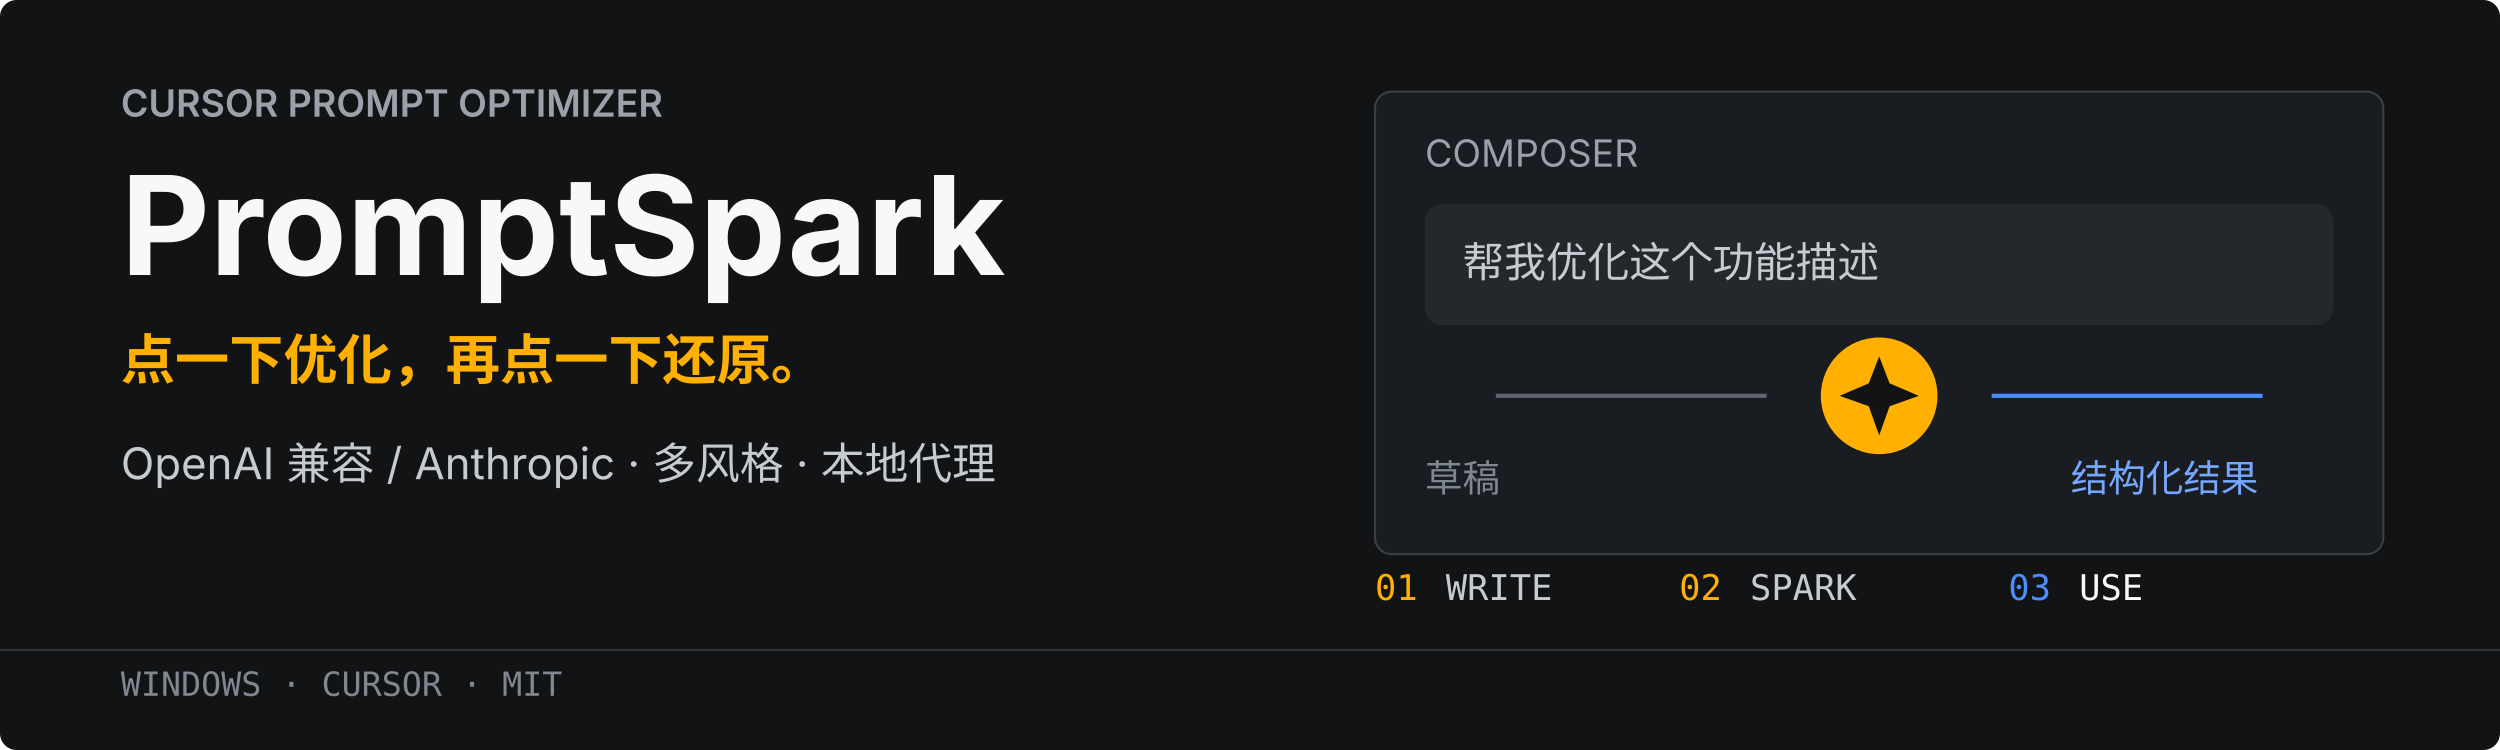
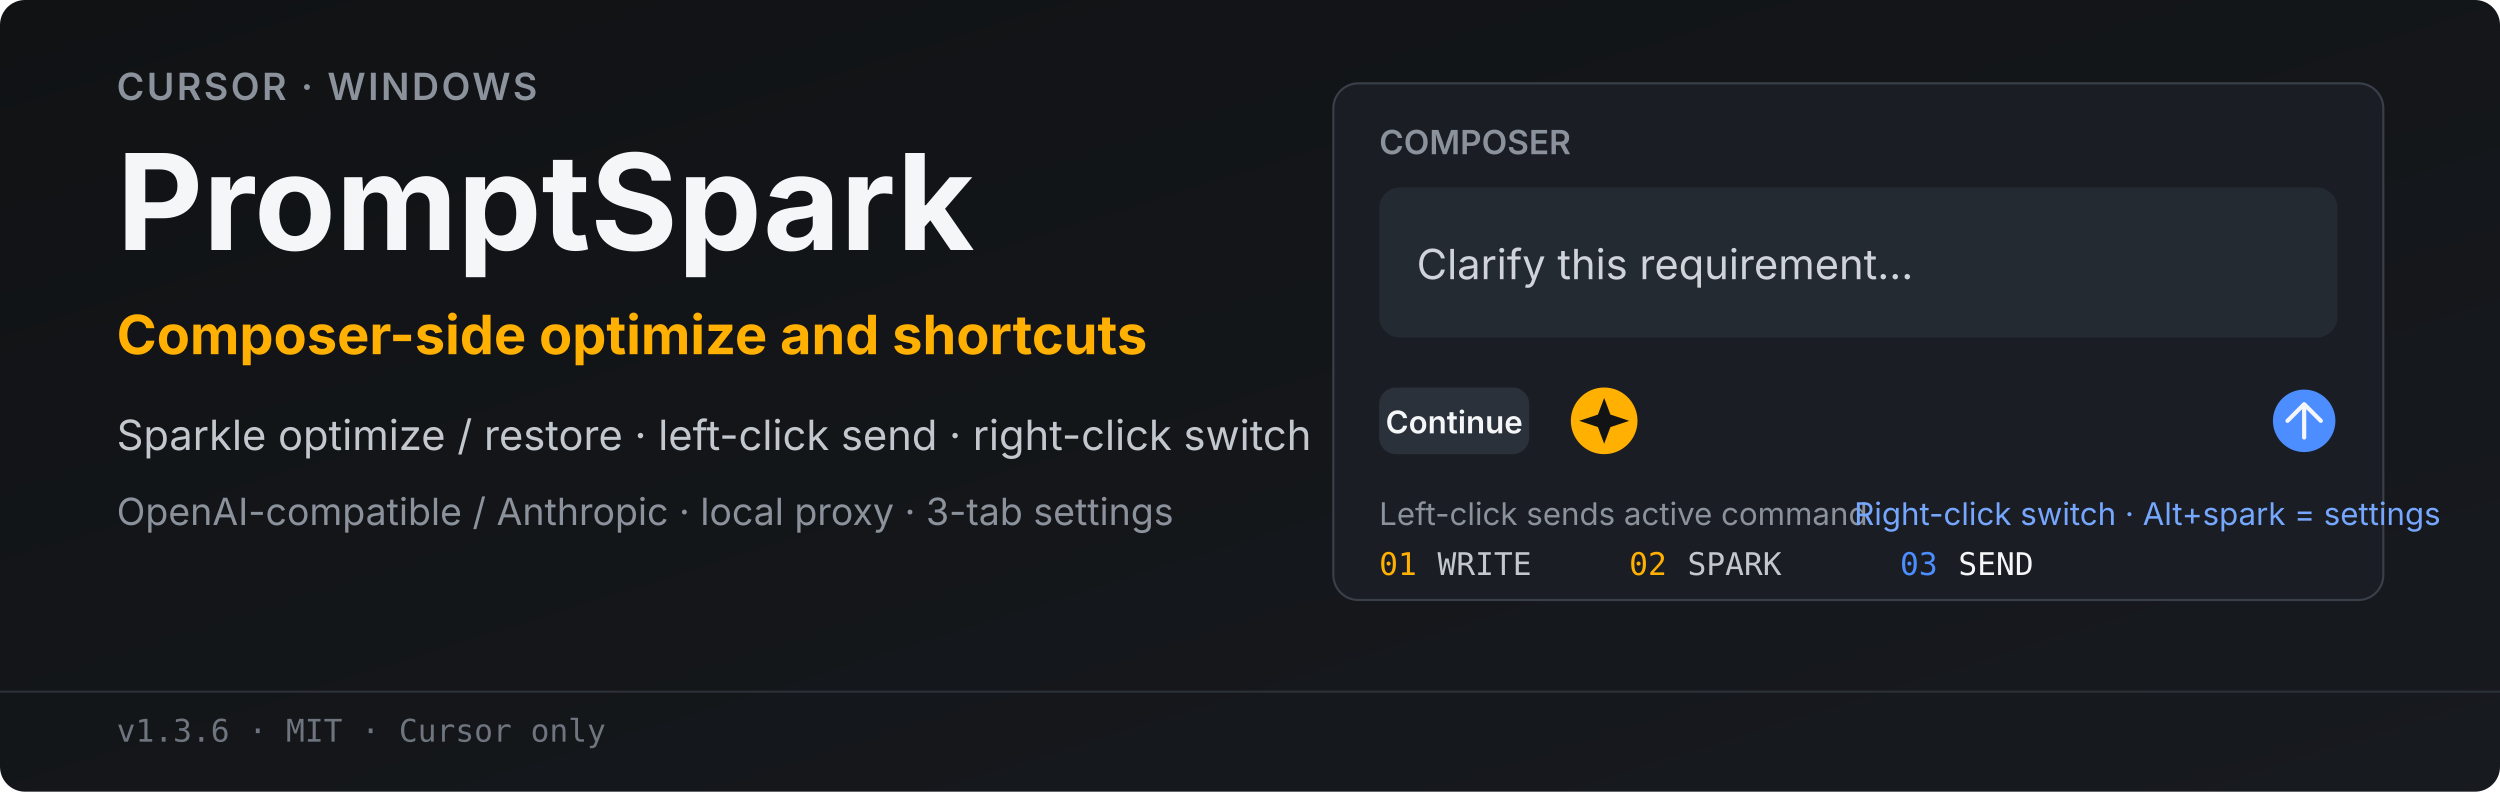
- <svg xmlns="http://www.w3.org/2000/svg" width="1200" height="360" viewBox="0 0 1200 360" role="img" aria-labelledby="title desc">
-   <rect width="1200" height="360" rx="8" fill="#111315" />
-   <path d="M0 312H1200" stroke="#30343A" />
-   <g id="title-block" transform="translate(58 56)" font-family="-apple-system,BlinkMacSystemFont,'Segoe UI','PingFang SC',sans-serif">
-     <text x="0" y="0" fill="#9AA1AA" font-size="18" font-weight="600">CURSOR PROMPT OPTIMIZER</text>
-     <text x="0" y="76" fill="#F7F8FA" font-size="66" font-weight="750">PromptSpark</text>
-     <text x="0" y="126" fill="#FFB000" font-size="26" font-weight="650">点一下优化，再点一下还原。</text>
-     <text x="0" y="174" fill="#C7CBD1" font-size="21">OpenAI 兼容 / Anthropic · 多风格 · 本地代理</text>
+ <svg xmlns="http://www.w3.org/2000/svg" width="100%" viewBox="0 0 1200 380" role="img" aria-labelledby="title desc">
+   <defs>
+     <linearGradient id="bg" x1="0" y1="0" x2="1" y2="1">
+       <stop offset="0%" stop-color="#101214" />
+       <stop offset="100%" stop-color="#171A1F" />
+     </linearGradient>
+   </defs>
+   <rect width="1200" height="380" rx="12" fill="url(#bg)" />
+   <path d="M0 332H1200" stroke="#2C3138" stroke-width="1" />
+   <g transform="translate(56 48)" font-family="-apple-system,BlinkMacSystemFont,'Segoe UI','PingFang SC',sans-serif">
+     <text x="0" y="0" fill="#8B929C" font-size="18" font-weight="600" letter-spacing="1.2">CURSOR · WINDOWS</text>
+     <text x="0" y="72" fill="#F5F6F8" font-size="64" font-weight="750">PromptSpark</text>
+     <text x="0" y="122" fill="#FFB000" font-size="26" font-weight="650">Composer-side optimize and shortcuts</text>
+     <text x="0" y="168" fill="#C3C8CF" font-size="20">Sparkle optimize / restore · left-click send · right-click switch</text>
+     <text x="0" y="204" fill="#8B929C" font-size="18">OpenAI-compatible / Anthropic · local proxy · 3-tab settings</text>
  </g>
-   <g id="prompt-flow" transform="translate(660 44)" font-family="-apple-system,BlinkMacSystemFont,'Segoe UI','PingFang SC',sans-serif">
-     <rect width="484" height="222" rx="8" fill="#191C20" stroke="#3A3F46" />
-     <text x="24" y="36" fill="#9AA1AA" font-size="18">COMPOSER</text>
-     <rect x="24" y="54" width="436" height="58" rx="8" fill="#24282D" />
-     <text x="42" y="89" fill="#C7CBD1" font-size="20">帮我优化这个功能描述</text>
-     <path d="M58 146H188" stroke="#5E6670" stroke-width="2" />
-     <path d="M296 146H426" stroke="#4C8DFF" stroke-width="2" />
-     <circle cx="242" cy="146" r="28" fill="#FFB000" />
-     <path d="M242 127L247 140L261 146L247 151L242 165L237 151L223 146L237 140Z" fill="#111315" />
-     <text x="24" y="192" fill="#7F8791" font-size="18">草稿</text>
-     <text x="334" y="192" fill="#76A7FF" font-size="18">结构化结果</text>
-     <g transform="translate(0 244)" font-family="ui-monospace,SFMono-Regular,Consolas,monospace" font-size="17">
-       <text x="0" y="0" fill="#FFB000">01</text>
-       <text x="34" y="0" fill="#C7CBD1">WRITE</text>
-       <text x="146" y="0" fill="#FFB000">02</text>
-       <text x="180" y="0" fill="#C7CBD1">SPARK</text>
-       <text x="304" y="0" fill="#4C8DFF">03</text>
-       <text x="338" y="0" fill="#F7F8FA">USE</text>
+   <g transform="translate(640 40)" font-family="-apple-system,BlinkMacSystemFont,'Segoe UI','PingFang SC',sans-serif">
+     <rect width="504" height="248" rx="12" fill="#1A1E24" stroke="#3A404A" />
+     <text x="22" y="34" fill="#8B929C" font-size="16" font-weight="600">COMPOSER</text>
+     <rect x="22" y="50" width="460" height="72" rx="10" fill="#242A32" />
+     <text x="40" y="94" fill="#D0D4DA" font-size="20">Clarify this requirement...</text>
+     <g transform="translate(22 146)">
+       <rect width="72" height="32" rx="8" fill="#2A313A" />
+       <text x="36" y="22" text-anchor="middle" fill="#F5F6F8" font-size="15" font-weight="600">Continue</text>
+       <circle cx="108" cy="16" r="16" fill="#FFB000" />
+       <path d="M108 5L111 13L120 16L111 19L108 27L105 19L96 16L105 13Z" fill="#111315" />
+       <circle cx="444" cy="16" r="15" fill="#4C8DFF" />
+       <path d="M444 8L444 24M436 16L444 8L452 16" stroke="#F5F6F8" stroke-width="2" fill="none" stroke-linecap="round" stroke-linejoin="round" />
+     </g>
+     <text x="22" y="212" fill="#8B929C" font-size="15">Left-click sends active command</text>
+     <text x="250" y="212" fill="#76A7FF" font-size="15">Right-click switch · Alt+spark = settings</text>
+     <g transform="translate(22 236)" font-family="ui-monospace,SFMono-Regular,Consolas,monospace" font-size="15">
+       <text fill="#FFB000">01</text>
+       <text x="28" y="0" fill="#C3C8CF">WRITE</text>
+       <text x="120" y="0" fill="#FFB000">02</text>
+       <text x="148" y="0" fill="#C3C8CF">SPARK</text>
+       <text x="250" y="0" fill="#4C8DFF">03</text>
+       <text x="278" y="0" fill="#F5F6F8">SEND</text>
    </g>
  </g>
-   <g transform="translate(58 334)" font-family="ui-monospace,SFMono-Regular,Consolas,monospace" font-size="16">
-     <text fill="#7F8791">WINDOWS · CURSOR · MIT</text>
+   <g transform="translate(56 356)" font-family="ui-monospace,SFMono-Regular,Consolas,monospace" font-size="15">
+     <text fill="#6E757F">v1.3.6 · MIT · Cursor only</text>
  </g>
</svg>
